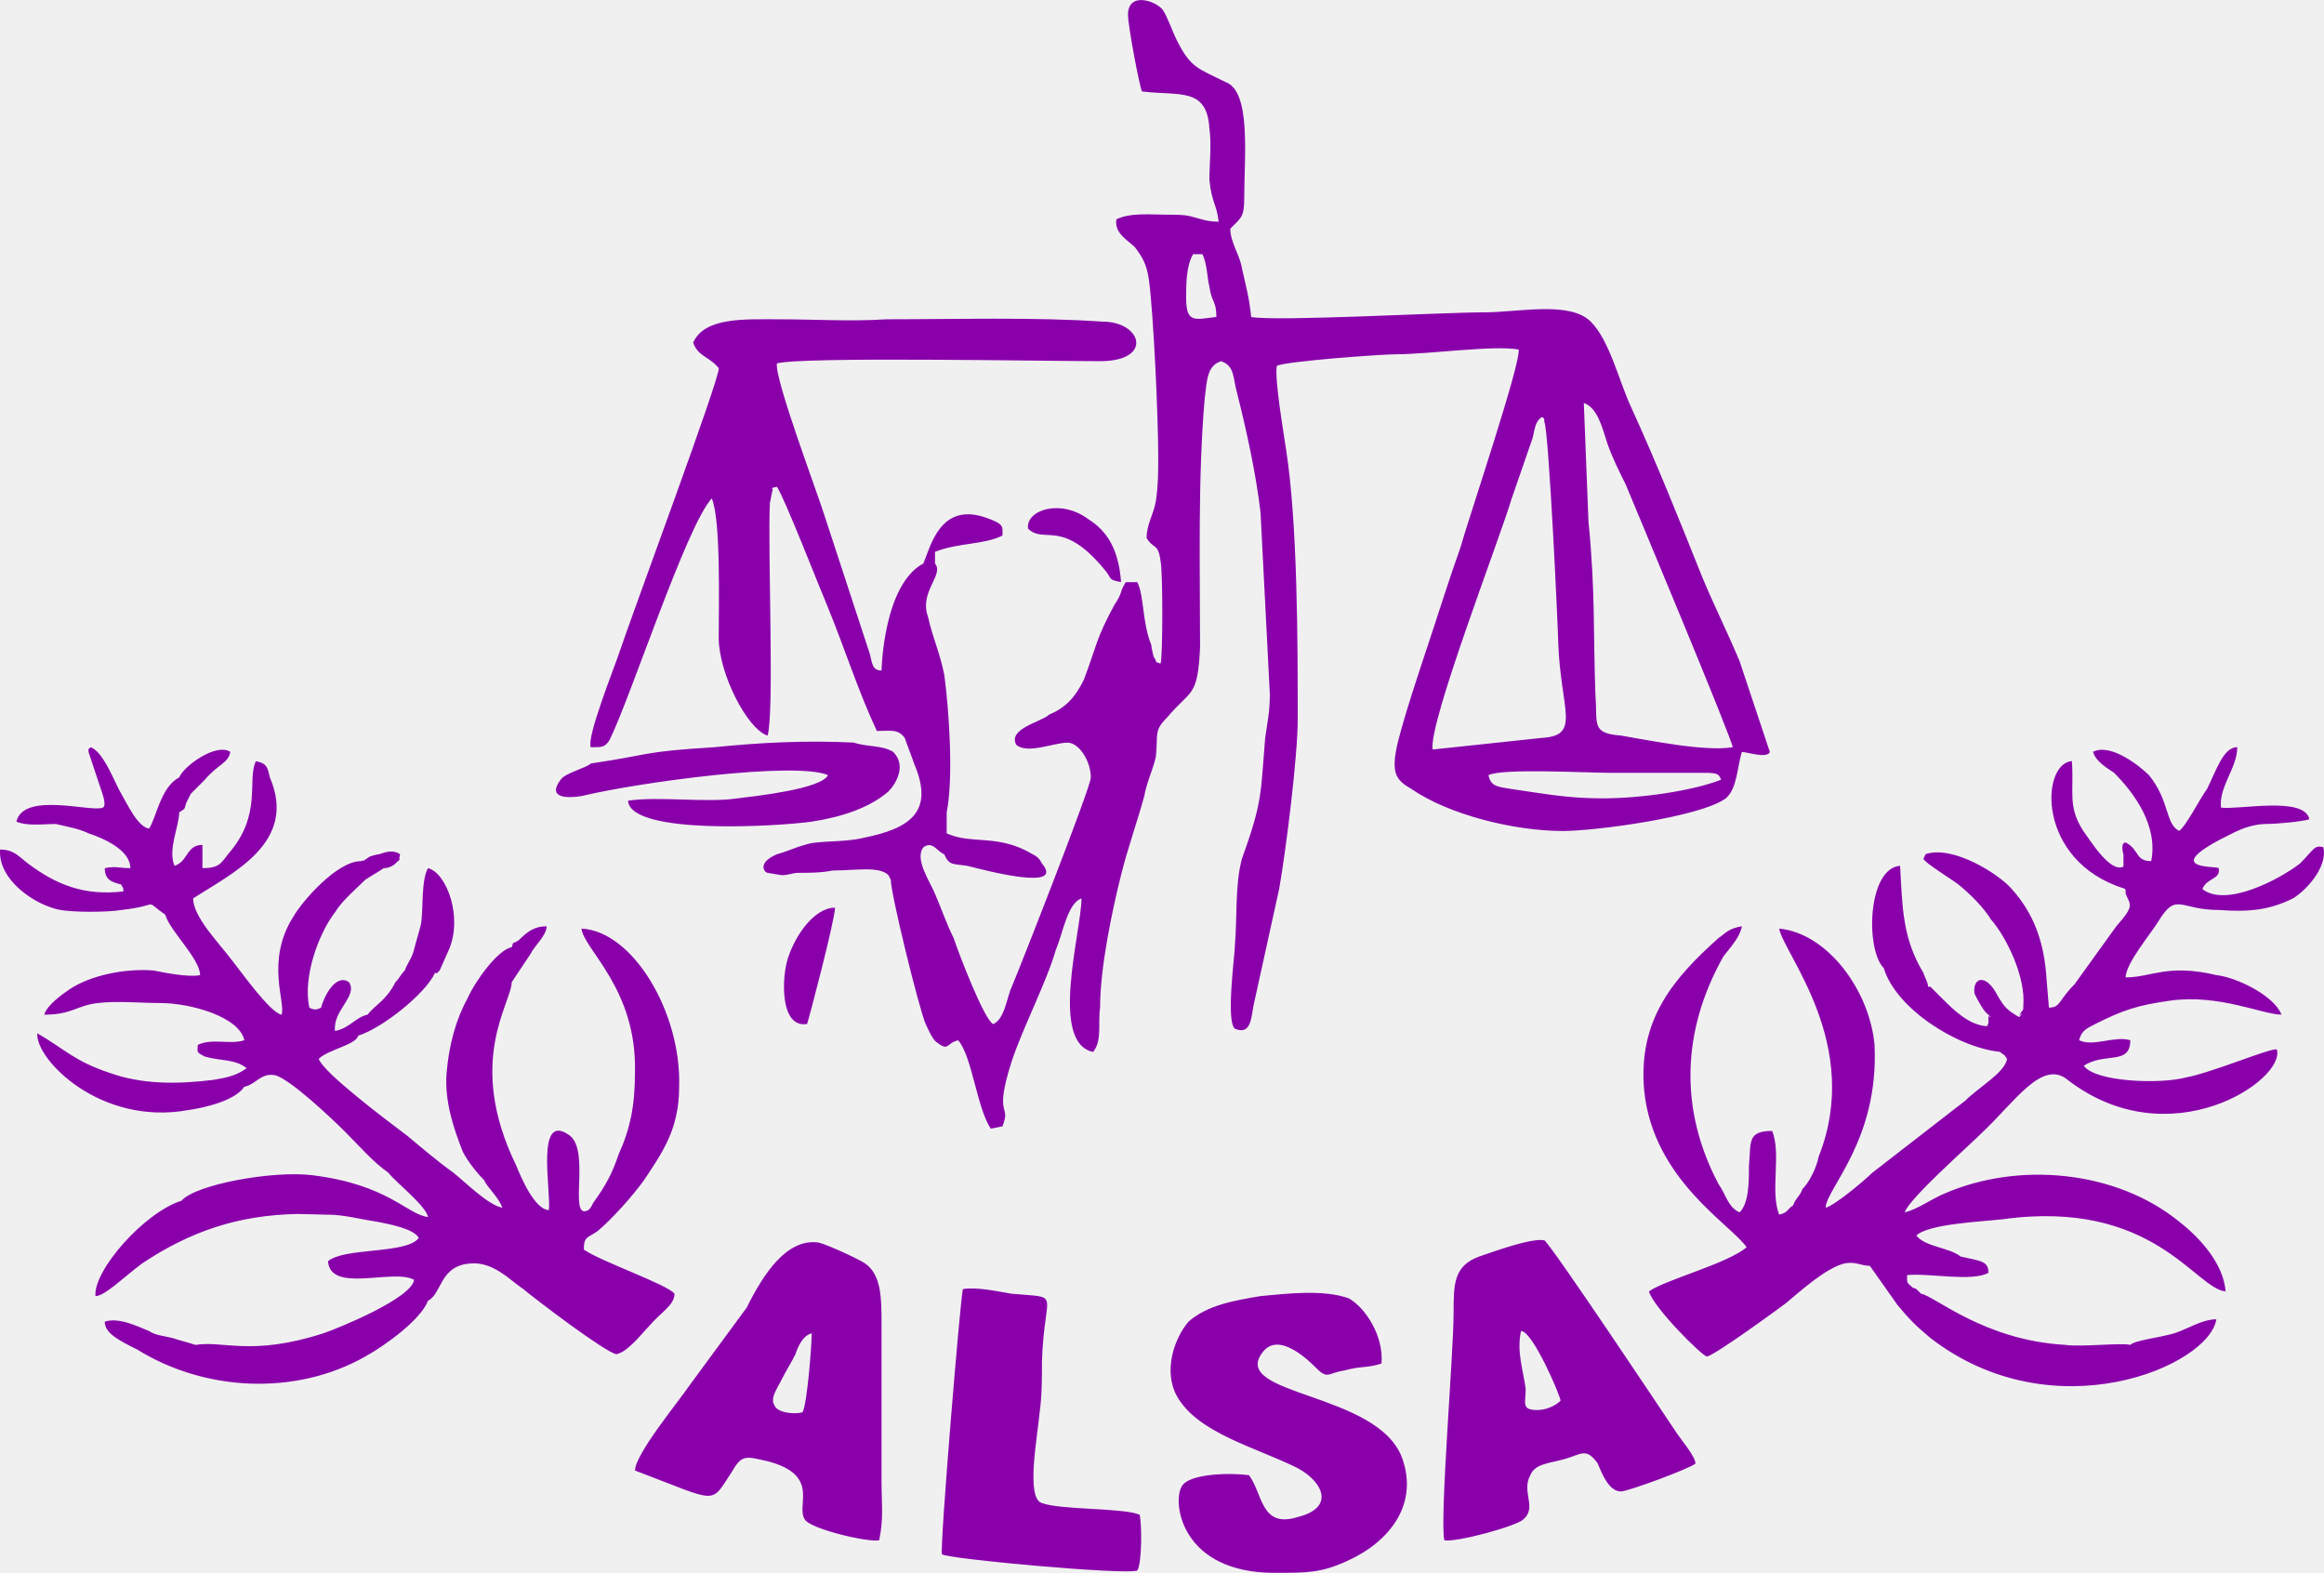
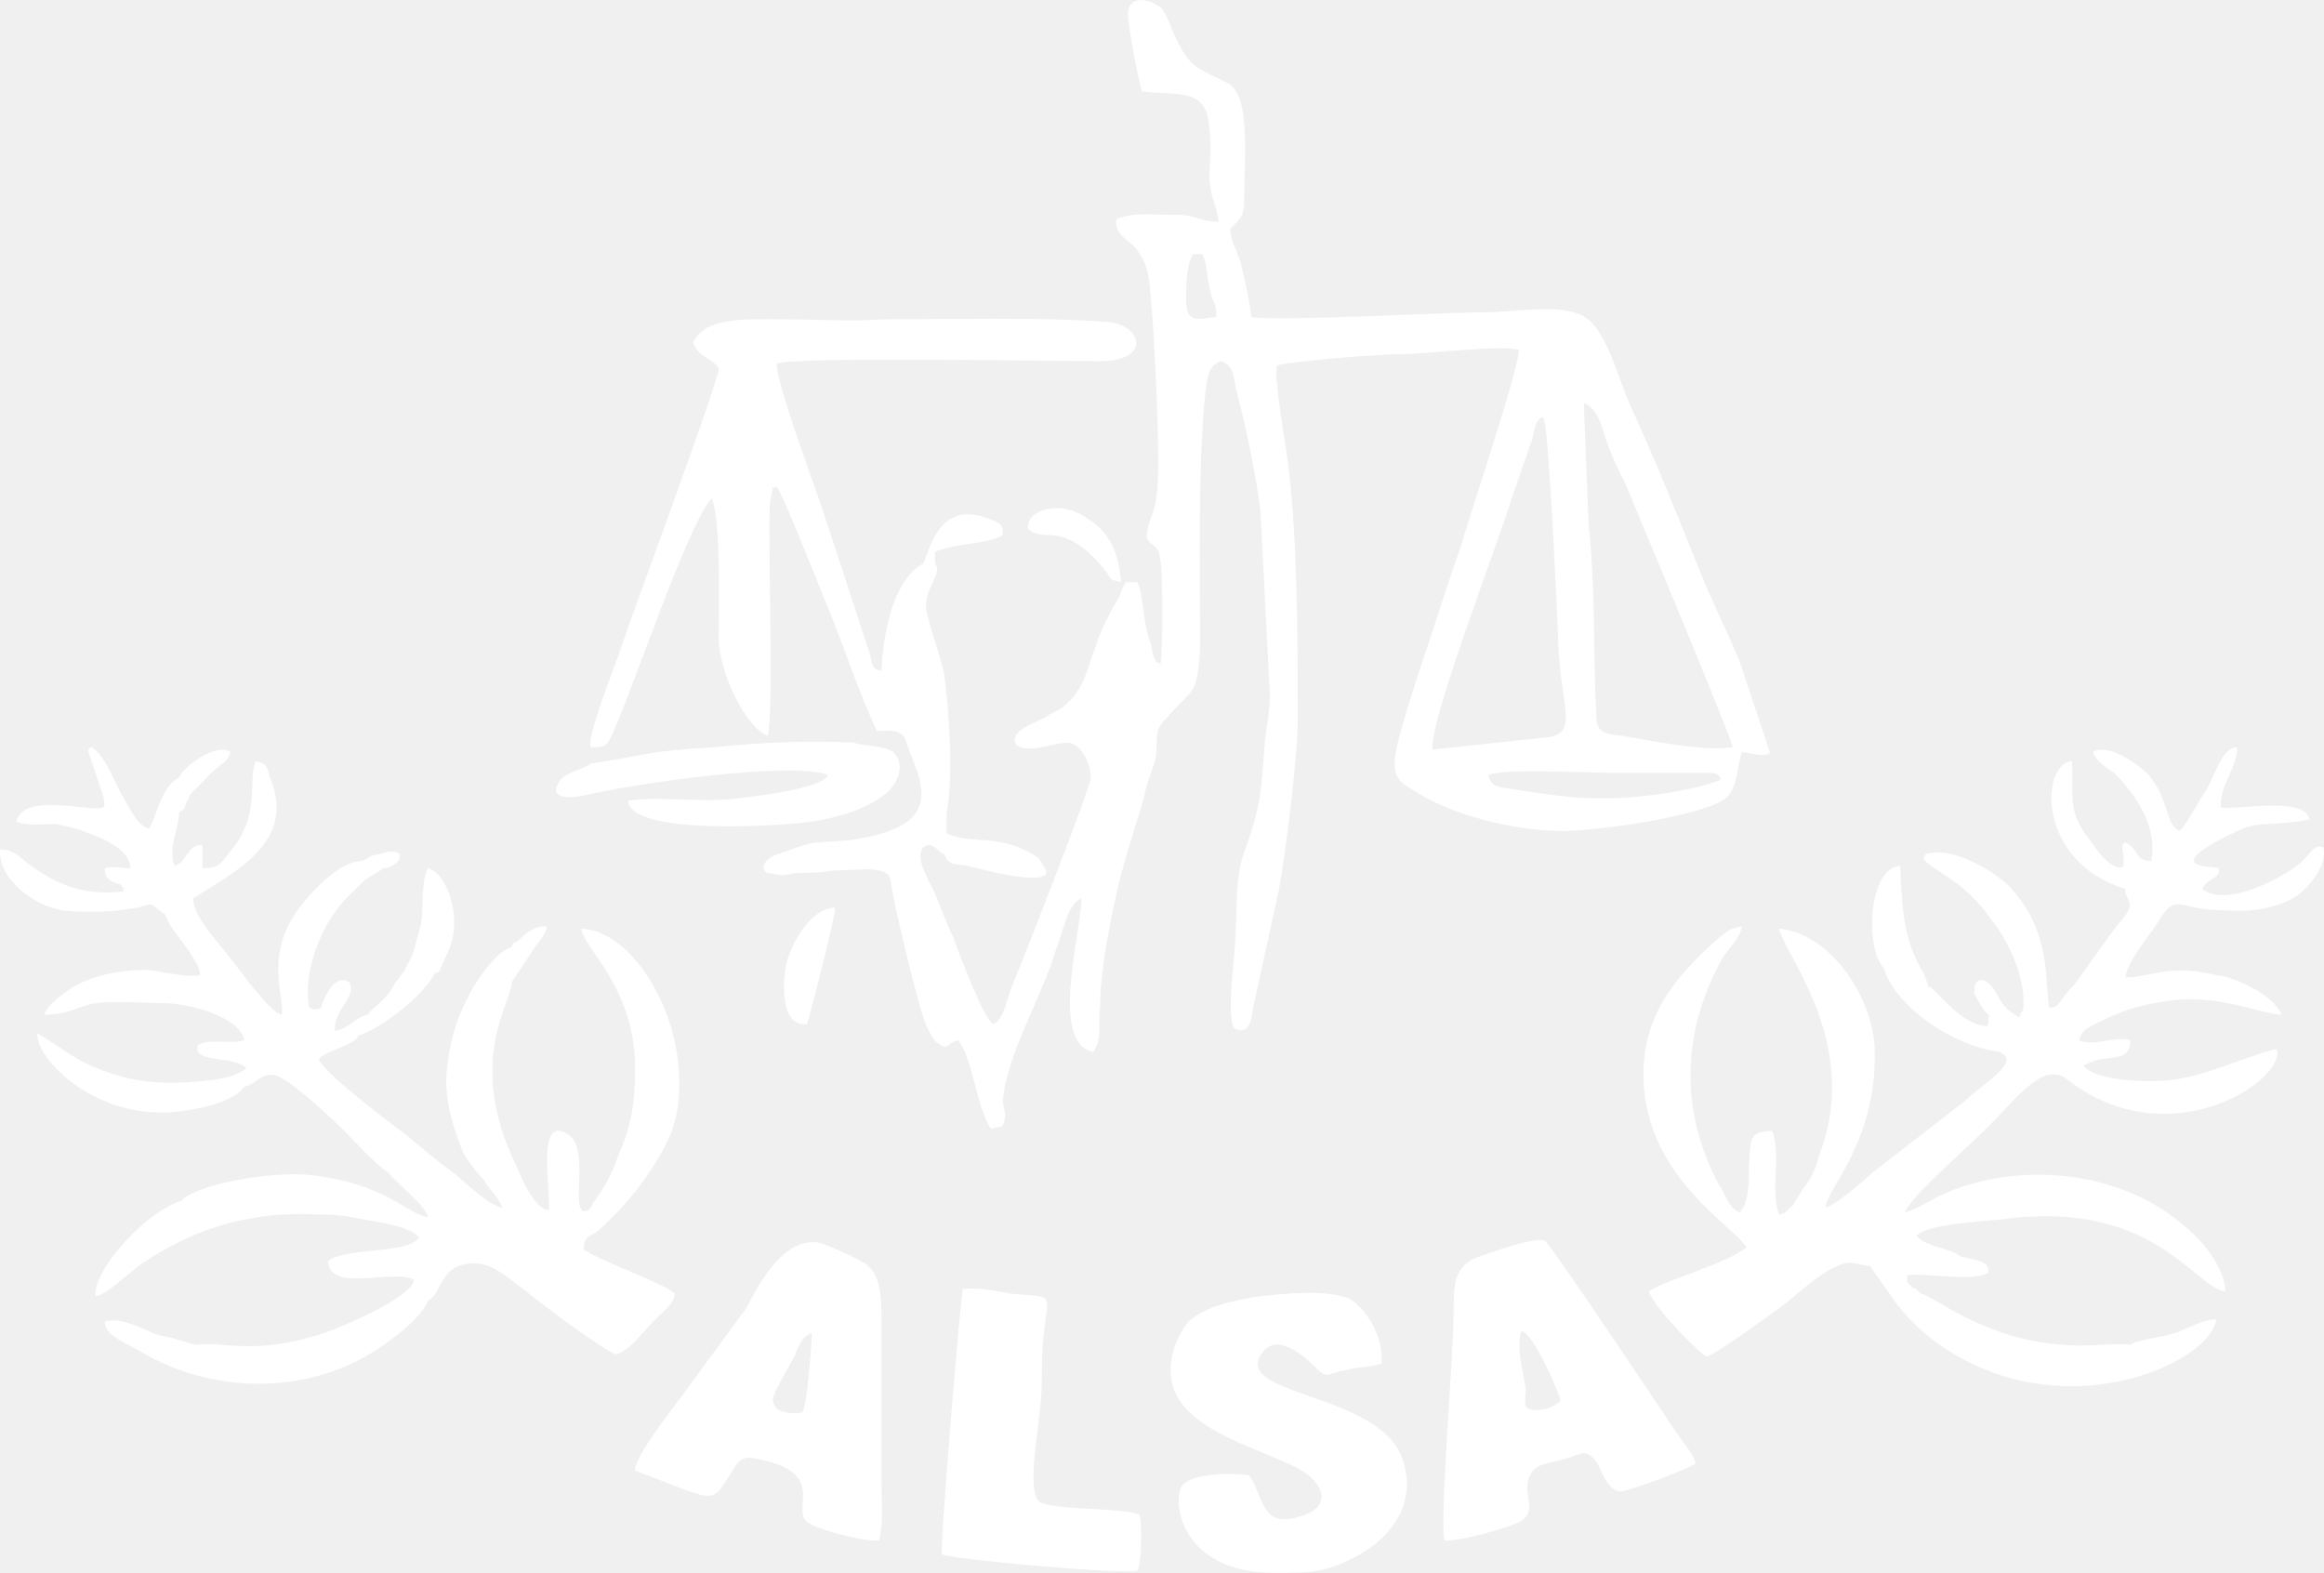
<svg xmlns="http://www.w3.org/2000/svg" xml:space="preserve" width="13.877in" height="9.391in" version="1.1" style="shape-rendering:geometricPrecision; text-rendering:geometricPrecision; image-rendering:optimizeQuality; fill-rule:evenodd; clip-rule:evenodd" viewBox="0 0 1551.91 1050.25">
  <defs>
    <style type="text/css">
   
-     .fil0 {fill:#8900AB}
+     .fil0 {fill:#fff}
   
  </style>
  </defs>
  <g id="Layer_x0020_1">
    <g>
      <path class="fil0" d="M993.98 517.57c9.32,-4.66 65.23,-1.55 79.2,-1.55l60.57 0c12.42,0 13.98,0 15.53,4.66 -20.19,7.76 -54.35,12.42 -79.2,12.42 -23.29,0 -38.82,-3.11 -60.57,-6.21 -9.32,-1.55 -13.98,-1.55 -15.53,-9.32zm-652.25 138.22l12.42 -18.64c3.11,-6.21 10.87,-12.42 10.87,-18.64 -7.77,0 -12.42,3.11 -18.64,9.32 -4.66,3.11 -3.11,0 -4.66,4.66 -9.32,1.55 -24.85,23.29 -29.51,34.17 -7.76,13.98 -12.42,31.06 -13.98,49.7 -1.55,18.64 4.66,37.27 10.87,52.8 3.11,6.21 9.32,13.98 13.98,18.64 3.11,6.21 9.32,10.87 12.42,18.64 -9.32,-1.55 -24.85,-17.08 -32.61,-23.29 -10.87,-7.77 -21.74,-17.08 -31.06,-24.85 -12.42,-9.32 -55.91,-41.93 -59.01,-51.25 6.21,-6.21 24.85,-9.32 26.4,-15.53 15.53,-4.66 45.04,-27.95 51.25,-41.93 1.55,0 0,1.55 3.11,-1.55l6.21 -13.98c9.32,-21.74 -1.55,-51.25 -13.98,-54.35 -4.66,7.76 -3.11,27.95 -4.66,37.27 -1.55,6.21 -3.11,10.87 -4.66,17.08 -1.55,6.21 -4.66,9.32 -6.21,13.98 -3.11,3.11 -3.11,4.66 -6.21,7.76 -6.21,12.42 -13.98,15.53 -18.64,21.74 -7.76,1.55 -12.42,9.32 -21.74,10.87 -1.55,-13.98 15.53,-23.29 9.32,-32.61 -9.32,-6.21 -17.08,10.87 -18.64,17.08 -3.11,1.55 -4.66,1.55 -7.76,0 -4.66,-20.19 6.21,-49.7 17.08,-63.67 4.66,-7.77 13.98,-15.53 20.19,-21.74 4.66,-3.11 7.76,-4.66 12.42,-7.76 3.11,0 6.21,-1.55 7.76,-3.11 4.66,-4.66 1.55,0 3.11,-6.21 -4.66,-3.11 -9.32,-1.55 -13.98,0 -1.55,0 -6.21,1.55 -6.21,1.55l-4.66 3.11c0,-1.55 0,0 -1.55,0 -15.53,0 -38.82,26.4 -45.04,37.27 -18.64,29.51 -4.66,57.46 -7.76,65.23 -7.76,-1.55 -26.4,-27.95 -32.61,-35.72 -9.32,-12.42 -26.4,-29.51 -26.4,-41.93 26.4,-17.08 69.88,-37.27 51.25,-80.76 -1.55,-6.21 -1.55,-9.32 -9.32,-10.87 -6.21,12.42 4.66,35.72 -18.64,62.12 -4.66,6.21 -6.21,9.32 -17.08,9.32l0 -15.53c-10.87,0 -9.32,10.87 -18.64,13.98 -4.66,-10.87 3.11,-26.4 3.11,-35.72 4.66,-3.11 3.11,-1.55 4.66,-6.21 1.55,-3.11 1.55,-3.11 3.11,-6.21 3.11,-3.11 6.21,-6.21 9.32,-9.32 9.32,-10.87 15.53,-10.87 17.08,-18.64 -9.32,-6.21 -31.06,9.32 -34.17,17.08 -12.42,6.21 -15.53,27.95 -20.19,34.17 -7.76,-1.55 -13.98,-15.53 -20.19,-26.4 -4.66,-9.32 -10.87,-24.85 -18.64,-27.95 -1.55,1.55 -1.55,0 -1.55,3.11l9.32 27.95c3.11,9.32 0,9.32 0,9.32 -7.76,3.11 -52.8,-10.87 -57.46,9.32 7.76,3.11 17.08,1.55 26.4,1.55 6.21,1.55 15.53,3.11 21.74,6.21 9.32,3.11 27.95,10.87 27.95,23.29 -7.76,0 -9.32,-1.55 -17.08,0 0,7.76 4.66,9.32 10.87,10.87 1.55,3.11 1.55,1.55 1.55,4.66 -26.4,3.11 -45.04,-4.66 -63.67,-18.64 -6.21,-4.66 -9.32,-9.32 -18.64,-9.32 -1.55,20.19 23.29,37.27 40.38,40.38 9.32,1.55 31.06,1.55 40.38,0 27.95,-3.11 13.98,-7.76 29.51,3.11 3.11,10.87 23.29,29.51 23.29,40.38 -7.77,1.55 -23.29,-1.55 -31.06,-3.11 -18.64,-1.55 -41.93,3.11 -55.91,12.42 -4.66,3.11 -15.53,10.87 -17.08,17.08 18.64,0 21.74,-6.21 35.72,-7.77 12.42,-1.55 29.51,0 41.93,0 20.19,0 52.8,9.32 55.91,24.85 -9.32,3.11 -21.74,-1.55 -31.06,3.11 0,4.66 -1.55,4.66 4.66,7.76 10.87,3.11 20.19,1.55 27.95,7.76 -6.21,4.66 -12.42,6.21 -21.74,7.77 -24.85,3.11 -48.14,3.11 -69.88,-4.66 -23.29,-7.76 -29.51,-15.53 -48.14,-26.4 -1.55,17.08 41.93,62.12 100.94,51.25 10.87,-1.55 31.06,-6.21 37.27,-15.53 7.77,-1.55 10.87,-9.32 20.19,-7.76 9.32,1.55 38.82,29.51 46.59,37.27 10.87,10.87 18.64,20.19 29.51,27.95 4.66,6.21 24.85,21.74 26.4,29.51 -13.98,-1.55 -26.4,-21.74 -77.65,-27.95 -26.4,-3.11 -77.65,6.21 -86.97,17.08 -24.85,7.76 -59.01,46.59 -57.46,63.67 6.21,0 18.64,-12.42 31.06,-21.74 32.04,-21.36 64.08,-32.39 104.01,-33.09l-44.99 -1.07 65.23 1.55c10.87,0 21.74,3.11 32.61,4.66 7.77,1.55 24.85,4.66 27.95,10.87 -7.76,10.87 -49.7,6.21 -60.57,15.53 1.55,21.74 43.48,4.66 57.46,12.42 -1.55,12.42 -51.25,32.61 -60.57,35.72 -48.14,15.53 -66.78,4.66 -85.41,7.76 -4.66,-1.55 -10.87,-3.11 -15.53,-4.66 -6.21,-1.55 -10.87,-1.55 -15.53,-4.66 -7.76,-3.11 -20.19,-9.32 -29.51,-6.21 0,7.76 9.32,12.42 21.74,18.64 45.04,27.95 105.6,31.06 152.19,4.66 13.98,-7.76 37.27,-24.85 41.93,-37.27 9.32,-4.66 7.76,-23.29 27.95,-24.85 15.53,-1.55 26.4,10.87 35.72,17.08 9.32,7.76 54.35,41.93 62.12,43.48 7.76,-1.55 17.08,-13.98 21.74,-18.64 7.76,-9.32 17.08,-13.98 17.08,-21.74 -4.66,-6.21 -49.7,-21.74 -60.57,-29.51 0,-9.32 3.11,-7.76 9.32,-12.42 9.32,-7.76 23.29,-23.29 31.06,-34.17 12.42,-18.64 23.29,-34.17 23.29,-62.12 1.55,-49.7 -31.06,-104.05 -65.23,-105.6 1.55,13.98 37.27,40.38 35.72,96.29 0,21.74 -3.11,37.27 -10.87,54.35 -4.66,13.98 -9.32,21.74 -17.08,32.61 -1.55,3.11 -1.55,3.11 -3.11,4.66 -13.98,7.76 1.55,-38.82 -12.42,-49.7 -23.29,-17.08 -12.42,37.27 -13.98,49.7 -9.32,0 -18.64,-21.74 -21.74,-29.51 -34.17,-69.88 -3.11,-108.71 -3.11,-122.69zm282.64 -279.54l0 -7.76c15.53,-6.21 32.61,-4.66 45.04,-10.87 0,-6.21 1.55,-7.76 -12.42,-12.42 -29.51,-9.32 -35.72,20.19 -40.38,31.06 -26.4,13.98 -27.95,69.88 -27.95,71.44 -6.21,0 -6.21,-4.66 -7.76,-10.87l-29.51 -90.07c-4.66,-15.53 -34.17,-93.18 -32.61,-104.05 13.98,-4.66 178.59,-1.55 215.87,-1.55 35.72,0 27.95,-26.4 1.55,-26.4 -45.04,-3.11 -97.84,-1.55 -144.43,-1.55 -23.29,1.55 -48.14,0 -71.44,0 -23.29,0 -49.7,-1.55 -57.46,15.53 3.11,9.32 10.87,9.32 17.08,17.08 1.55,4.66 -57.46,163.06 -66.78,191.02 -3.11,9.32 -21.74,55.91 -18.64,62.12 7.77,0 9.32,0 12.42,-4.66 13.98,-27.95 51.25,-142.87 68.33,-161.51 6.21,13.98 4.66,72.99 4.66,93.18 0,23.29 18.64,60.57 32.61,65.23 4.66,-15.53 0,-124.24 1.55,-155.3l1.55 -7.76c1.55,-3.11 -3.11,-1.55 3.11,-3.11 4.66,6.21 29.51,69.88 34.17,80.76 10.87,26.4 20.19,55.91 32.61,82.31 9.32,0 13.98,-1.55 18.64,4.66 1.55,4.66 4.66,12.42 6.21,17.08 13.98,32.61 -3.11,43.48 -34.17,49.7 -12.42,3.11 -31.06,1.55 -38.82,4.66 -6.21,1.55 -12.42,4.66 -18.64,6.21 -13.98,6.21 -7.76,12.42 -6.21,12.42l9.32 1.55c4.66,0 7.76,-1.55 10.87,-1.55 7.77,0 15.53,0 23.29,-1.55 15.53,0 31.06,-3.11 37.27,3.11l1.55 3.11c0,9.32 18.64,85.41 23.29,96.29 1.55,3.11 4.66,10.87 7.76,12.42 7.77,6.21 6.21,0 13.98,-1.55 9.32,10.87 12.42,45.04 21.74,59.01l7.76 -1.55c6.21,-15.53 -6.21,-4.66 6.21,-43.48 7.77,-23.29 23.29,-52.8 29.51,-74.54 4.66,-10.87 7.76,-31.06 17.08,-34.17 0,21.74 -21.74,96.29 7.76,102.5 6.21,-7.77 3.11,-18.64 4.66,-29.51 0,-26.4 7.76,-63.67 13.98,-88.52 4.66,-18.64 10.87,-35.72 15.53,-52.8 1.55,-9.32 6.21,-18.64 7.76,-26.4 1.55,-15.53 -1.55,-17.08 7.76,-26.4 15.53,-18.64 20.19,-12.42 21.74,-46.59 0,-52.8 -1.55,-113.37 3.11,-166.17 1.55,-12.42 1.55,-21.74 10.87,-24.85 9.32,3.11 7.76,10.87 10.87,21.74 6.21,24.85 12.42,52.8 15.53,79.2l6.21 121.13c0,12.42 -1.55,18.64 -3.11,29.51 -3.11,37.27 -1.55,41.93 -15.53,80.76 -4.66,17.08 -3.11,38.82 -4.66,57.46 0,6.21 -6.21,51.25 0,55.91 10.87,4.66 10.87,-7.76 12.42,-15.53l17.08 -77.65c4.66,-26.4 12.42,-88.52 12.42,-113.37 0,-49.7 0,-130.45 -7.76,-180.15 -1.55,-10.87 -7.77,-46.59 -6.21,-55.91 6.21,-3.11 69.88,-7.76 80.76,-7.76 20.19,0 65.23,-6.21 80.76,-3.11 1.55,9.32 -34.17,114.92 -38.82,132 -7.76,21.74 -13.98,41.93 -21.74,65.23 -6.21,18.64 -15.53,46.59 -20.19,65.23 -4.66,20.19 -1.55,24.85 9.32,31.06 24.85,17.08 68.33,27.95 100.94,27.95 21.74,0 91.63,-9.32 108.71,-21.74 7.76,-6.21 7.76,-21.74 10.87,-31.06 3.11,0 17.08,4.66 18.64,0l-20.19 -60.57c-7.76,-18.64 -17.08,-37.27 -24.85,-55.91 -15.53,-38.82 -31.06,-77.65 -48.14,-114.92 -7.77,-17.08 -13.98,-43.48 -26.4,-55.91 -13.98,-13.98 -48.14,-6.21 -71.44,-6.21 -27.95,0 -138.22,6.21 -155.3,3.11 -1.55,-13.98 -3.11,-18.64 -6.21,-32.61 -1.55,-9.32 -7.76,-17.08 -7.76,-26.4 7.76,-7.77 9.32,-7.77 9.32,-21.74 0,-26.4 4.66,-69.88 -12.42,-76.1 -18.64,-9.32 -23.29,-9.32 -32.61,-27.95 -3.11,-6.21 -6.21,-15.53 -9.32,-20.19 -4.66,-6.21 -23.29,-12.42 -23.29,3.11 0,7.76 7.76,48.14 9.32,51.25 24.85,3.11 43.48,-3.11 45.04,24.85 1.55,10.87 0,23.29 0,34.17 1.55,15.53 4.66,15.53 6.21,27.95 -7.76,0 -10.87,-1.55 -17.08,-3.11 -4.66,-1.55 -10.87,-1.55 -17.08,-1.55 -10.87,0 -24.85,-1.55 -34.17,3.11 -1.55,9.32 7.76,13.98 12.42,18.64 4.66,6.21 7.76,10.87 9.32,21.74 3.11,23.29 6.21,91.63 6.21,118.03 0,10.87 0,18.64 -1.55,29.51 -1.55,9.32 -6.21,15.53 -6.21,24.85 4.66,7.76 7.76,3.11 9.32,15.53 1.55,6.21 1.55,63.67 0,68.33 -4.66,-1.55 -1.55,0 -4.66,-4.66 0,0 -1.55,-6.21 -1.55,-7.76 -6.21,-15.53 -4.66,-32.61 -9.32,-41.93l-7.76 0c0,0 0,0 0,0 -4.66,7.77 -1.55,6.21 -7.77,15.53 -12.42,23.29 -10.87,24.85 -20.19,49.7 -6.21,12.42 -12.42,18.64 -23.29,23.29 -4.66,4.66 -27.95,9.32 -21.74,20.19 7.76,6.21 24.85,-1.55 34.17,-1.55 7.77,0 15.53,12.42 15.53,23.29 0,6.21 -45.04,121.13 -52.8,139.77 -3.11,6.21 -4.66,21.74 -12.42,24.85 -6.21,-3.11 -23.29,-48.14 -26.4,-57.46 -4.66,-9.32 -7.76,-18.64 -12.42,-29.51 -3.11,-7.77 -13.98,-23.29 -7.76,-31.06 6.21,-4.66 9.32,3.11 13.98,4.66 3.11,7.76 6.21,6.21 15.53,7.76 12.42,3.11 65.23,17.08 49.7,-1.55 -1.55,-3.11 -3.11,-4.66 -6.21,-6.21 -23.29,-13.98 -40.38,-6.21 -57.46,-13.98l0 -13.98c4.66,-23.29 1.55,-68.33 -1.55,-91.63 -3.11,-15.53 -7.76,-24.85 -10.87,-38.82 -6.21,-17.08 10.87,-27.95 4.66,-35.72zm62.12 -23.29c10.87,10.87 23.29,-7.77 52.8,29.51 3.11,4.66 1.55,4.66 9.32,6.21 -1.55,-21.74 -9.32,-34.17 -21.74,-41.93 -18.64,-13.98 -41.93,-6.21 -40.38,6.21zm-147.53 330.79c1.55,-4.66 18.64,-69.88 18.64,-77.65 -13.98,0 -26.4,18.64 -31.06,32.61 -4.66,12.42 -6.21,48.14 12.42,45.04zm814.03 -28.23c-0.63,-0.55 -1.25,-0.99 -1.82,-1.27 1.1,0.55 1.62,0.91 1.82,1.27zm-65.5 3.39c0,-3.11 -1.55,-4.66 -3.11,-9.32 -13.98,-23.29 -13.98,-43.48 -15.53,-71.44 -21.74,1.55 -23.29,55.91 -10.87,68.33 7.76,26.4 48.14,52.8 77.65,55.91 3.11,3.11 1.55,0 4.66,4.66 -1.55,9.32 -18.64,18.64 -27.95,27.95l-62.12 48.14c-4.66,4.66 -24.85,21.74 -31.06,23.29 0,-12.42 35.72,-45.04 32.61,-108.71 -3.11,-35.72 -31.06,-74.54 -63.67,-77.65 3.11,17.08 55.91,77.65 26.4,152.19 -1.55,7.76 -6.21,17.08 -10.87,21.74 -1.55,4.66 -4.66,6.21 -6.21,10.87 -4.66,3.11 -3.11,4.66 -9.32,6.21 -6.21,-15.53 1.55,-40.38 -4.66,-55.91 -17.08,0 -13.98,7.76 -15.53,23.29 0,10.87 0,24.85 -6.21,31.06 -7.76,-3.11 -9.32,-12.42 -13.98,-18.64 -26.4,-49.7 -24.85,-102.5 3.11,-152.19 4.66,-6.21 10.87,-12.42 12.42,-20.19 -9.32,1.55 -10.87,4.66 -15.53,7.76 -29.51,26.4 -54.35,54.35 -49.7,102.5 6.21,59.01 57.46,88.52 68.33,104.05 -12.42,10.87 -54.35,21.74 -65.23,29.51 3.11,10.87 35.72,43.48 38.82,43.48 6.21,-1.55 46.59,-31.06 52.8,-35.72 9.32,-7.77 26.4,-23.29 38.82,-26.4 7.77,-1.55 10.87,1.55 17.08,1.55l18.64 26.4c7.76,9.32 12.42,13.98 21.74,21.74 82.31,63.67 186.36,18.64 191.02,-12.42 -9.32,0 -18.64,6.21 -27.95,9.32 -10.87,3.11 -26.4,4.66 -29.51,7.76 -6.21,-1.55 -32.61,1.55 -43.48,0 -54.35,-3.11 -86.97,-32.61 -96.28,-34.17 -3.11,-3.11 0,0 -3.11,-3.11 -3.11,-1.55 -1.55,0 -3.11,-1.55 -3.11,-3.11 -3.11,-1.55 -3.11,-7.76 13.98,-1.55 43.48,4.66 54.35,-1.55 0,-7.76 -4.66,-7.76 -18.64,-10.87 -7.76,-6.21 -23.29,-6.21 -29.51,-13.98 7.76,-7.76 43.48,-9.32 57.46,-10.87 100.94,-13.98 128.9,46.59 149.09,48.14 -1.55,-18.64 -17.08,-35.72 -31.06,-46.59 -41.93,-34.17 -107.16,-40.38 -156.85,-18.64 -7.76,3.11 -18.64,10.87 -26.4,12.42 3.11,-9.32 41.93,-43.48 51.25,-52.8 21.74,-20.19 40.38,-49.7 57.46,-35.72 68.33,52.8 145.98,0 139.77,-20.19 -3.11,-1.55 -43.48,15.53 -60.57,18.64 -17.08,4.66 -60.57,3.11 -68.33,-7.76 13.98,-9.32 31.06,0 31.06,-17.08 -10.87,-3.11 -24.85,4.66 -34.17,0 1.55,-6.21 4.66,-7.76 10.87,-10.87 18.64,-9.32 27.95,-12.42 49.7,-15.53 32.61,-4.66 62.12,9.32 74.54,9.32 -4.66,-12.42 -29.51,-24.85 -43.48,-26.4 -32.61,-7.76 -43.48,1.55 -60.57,1.55 0,-9.32 17.08,-29.51 21.74,-37.27 12.42,-20.19 13.98,-7.77 40.38,-7.77 20.19,1.55 34.17,0 49.7,-7.76 7.77,-4.66 23.29,-20.19 20.19,-34.17 -6.21,-1.55 -6.21,1.55 -15.53,10.87 -13.98,10.87 -49.7,29.51 -65.23,17.08 3.11,-7.76 12.42,-6.21 10.87,-13.98 -1.55,-1.55 -41.93,1.55 9.32,-23.29 6.21,-3.11 13.98,-6.21 23.29,-6.21 6.21,0 23.29,-1.55 27.95,-3.11 -3.11,-15.53 -46.59,-6.21 -59.01,-7.76 -1.55,-13.98 10.87,-26.4 10.87,-40.38 -9.32,0 -13.98,15.53 -20.19,27.95 -4.66,6.21 -13.98,24.85 -18.64,27.95 -9.32,-4.66 -6.21,-20.19 -20.19,-37.27 -4.66,-4.66 -24.85,-21.74 -37.27,-15.53 1.55,6.21 9.32,10.87 13.98,13.98 13.98,13.98 29.51,35.72 24.85,59.01 -10.87,0 -7.76,-7.76 -17.08,-12.42 -1.55,0 -3.11,1.55 -1.55,7.77 0.04,0.04 0.08,0.1 0.12,0.15l0 8.15c-8.99,4.5 -22.48,-17.98 -26.97,-23.98 -10.49,-16.48 -5.99,-25.47 -7.49,-46.45 -20.89,1.49 -23.94,66.89 35.25,85.19 0.65,0.54 0.65,0.57 0.65,3.33 3.11,7.76 6.21,7.76 -6.21,21.74l-27.95 38.82c-10.87,10.87 -9.32,15.53 -17.08,15.53l-1.55 -18.64c-1.55,-26.4 -9.32,-45.04 -23.29,-60.57 -7.76,-9.32 -38.82,-29.51 -57.46,-23.29l-1.55 3.11c1.55,3.11 17.08,12.42 23.29,17.08 7.76,6.21 17.08,15.53 21.74,23.29 10.87,12.42 23.29,38.82 21.74,57.46 0,3.11 0,3.11 -1.55,4.66 -0.94,1.88 -1.31,2.81 -1.35,3.16l0.25 0.07c0.9,-0.77 3.72,-5.33 -0.45,-0.13 -7.76,-4.66 -9.32,-6.21 -13.98,-13.98 -7.76,-15.53 -17.08,-12.42 -15.53,-1.55 1.55,3.11 6.21,12.42 9.32,13.98l0 0 0 0 0 0.01 0 5.49 -0.88 2.25c-12.05,-0.5 -22.59,-11.04 -30.17,-18.62l-7.76 -7.76c0,0 0,0 -1.55,0zm48.14 43.48l-9.17 -7.65c0.31,-0.22 0.45,-0.35 0.31,-0.32 -0.15,0.06 -0.3,0.12 -0.46,0.2l9.32 7.77zm-6.21 -23.29c-1.55,0 -1.55,-1.55 -1.55,-1.55l1.55 1.55zm-934.9 -169.28c-3.11,3.11 -17.08,6.21 -20.19,10.87 -9.32,12.42 4.66,12.42 13.98,10.87 38.82,-9.32 142.87,-23.29 164.62,-13.98 -4.66,9.32 -48.14,13.98 -60.57,15.53 -20.19,3.11 -52.8,-1.55 -72.99,1.55 1.55,23.29 100.94,17.08 122.69,13.98 20.19,-3.11 38.82,-9.32 51.25,-20.19 4.66,-4.66 12.42,-17.08 3.11,-26.4 -7.77,-4.66 -17.08,-3.11 -26.4,-6.21 -32.61,-1.55 -62.12,0 -93.18,3.11 -49.7,3.11 -40.38,4.66 -82.31,10.87zm366.5 501.61c-10.87,-4.66 -52.8,-3.11 -65.23,-7.76 -10.87,-3.11 -3.11,-43.48 -1.55,-60.57 1.55,-10.87 1.55,-23.29 1.55,-34.17 1.55,-48.14 13.98,-41.93 -20.19,-45.04 -9.32,-1.55 -23.29,-4.66 -32.61,-3.11 -1.55,4.66 -15.53,172.38 -13.98,177.04 3.11,3.11 122.69,13.98 130.45,10.87 3.11,-4.66 3.11,-31.06 1.55,-37.27zm-225.18 -68.33c-6.21,1.55 -17.08,0 -18.64,-4.66 -3.11,-4.66 1.55,-10.87 4.66,-17.08 3.11,-6.21 6.21,-10.87 9.32,-17.08 1.55,-4.66 4.66,-12.42 10.87,-13.98 0,7.76 -3.11,48.14 -6.21,52.8zm-111.81 38.82c57.46,21.74 49.7,23.29 65.23,0 6.21,-10.87 9.32,-9.32 23.29,-6.21 35.72,9.32 18.64,29.51 24.85,38.82 3.11,6.21 41.93,15.53 49.7,13.98 3.11,-15.53 1.55,-23.29 1.55,-40.38l0 -104.05c0,-17.08 0,-32.61 -10.87,-40.38 -4.66,-3.11 -24.85,-12.42 -31.06,-13.98 -21.74,-3.11 -37.27,21.74 -48.14,43.48l-38.82 52.8c-6.21,9.32 -35.72,45.04 -35.72,55.91zm602.56 -40.38c-10.87,0 -7.77,-4.66 -7.77,-13.98 -1.55,-12.42 -6.21,-24.85 -3.11,-38.82 7.76,0 26.4,43.48 26.4,46.59 -3.11,3.11 -9.32,6.21 -15.53,6.21zm-62.12 86.97c7.76,1.55 48.14,-9.32 52.8,-13.98 9.32,-7.77 -1.55,-18.64 4.66,-29.51 3.11,-7.76 12.42,-7.76 23.29,-10.87 10.87,-3.11 13.98,-7.76 21.74,3.11 3.11,7.76 7.76,18.64 15.53,18.64 4.66,0 46.59,-15.53 49.7,-18.64 0,-4.66 -9.32,-15.53 -12.42,-20.19 -9.32,-13.98 -83.86,-125.79 -88.52,-128.9 -9.32,-1.55 -34.17,7.76 -43.48,10.87 -17.08,6.21 -17.08,18.64 -17.08,37.27 0,27.95 -9.32,136.66 -6.21,152.19zm-113.37 21.74c21.74,0 31.06,0 48.14,-7.76 27.95,-12.42 48.14,-37.27 37.27,-68.33 -15.53,-45.04 -116.47,-41.93 -93.18,-71.44 10.87,-13.98 31.06,6.21 35.72,10.87 7.76,7.77 7.76,3.11 18.64,1.55 10.87,-3.11 15.53,-1.55 24.85,-4.66 1.55,-18.64 -10.87,-37.27 -21.74,-43.48 -17.08,-6.21 -41.93,-3.11 -59.01,-1.55 -18.64,3.11 -35.72,6.21 -48.14,17.08 -9.32,10.87 -17.08,32.61 -7.76,49.7 13.98,24.85 52.8,34.17 80.76,48.14 17.08,9.32 24.85,26.4 0,32.61 -24.85,7.77 -23.29,-15.53 -32.61,-27.95 -10.87,-1.55 -40.38,-1.55 -45.04,7.76 -6.21,10.87 0,57.46 62.12,57.46zm105.6 -549.76c-3.11,-17.08 45.04,-141.32 52.8,-167.72l13.98 -40.38c1.55,-6.21 1.55,-10.87 6.21,-13.98 1.55,1.55 1.55,0 1.55,3.11 3.11,6.21 9.32,141.32 9.32,147.53 1.55,45.04 15.53,62.12 -10.87,63.67l-72.99 7.76zm100.94 -231.39c9.32,3.11 12.42,17.08 15.53,26.4 3.11,9.32 7.76,18.64 12.42,27.95 7.76,18.64 71.44,170.83 71.44,175.49 -18.64,3.11 -55.91,-4.66 -74.54,-7.76 -20.19,-1.55 -15.53,-7.76 -17.08,-26.4 -1.55,-41.93 0,-69.88 -4.66,-116.47l-3.11 -79.2zm-245.37 -57.46c-13.98,1.55 -20.19,4.66 -20.19,-12.42 0,-9.32 0,-21.74 4.66,-29.51l6.21 0c3.11,6.21 3.11,15.53 4.66,21.74 1.55,10.87 4.66,9.32 4.66,20.19z" />
    </g>
  </g>
</svg>
